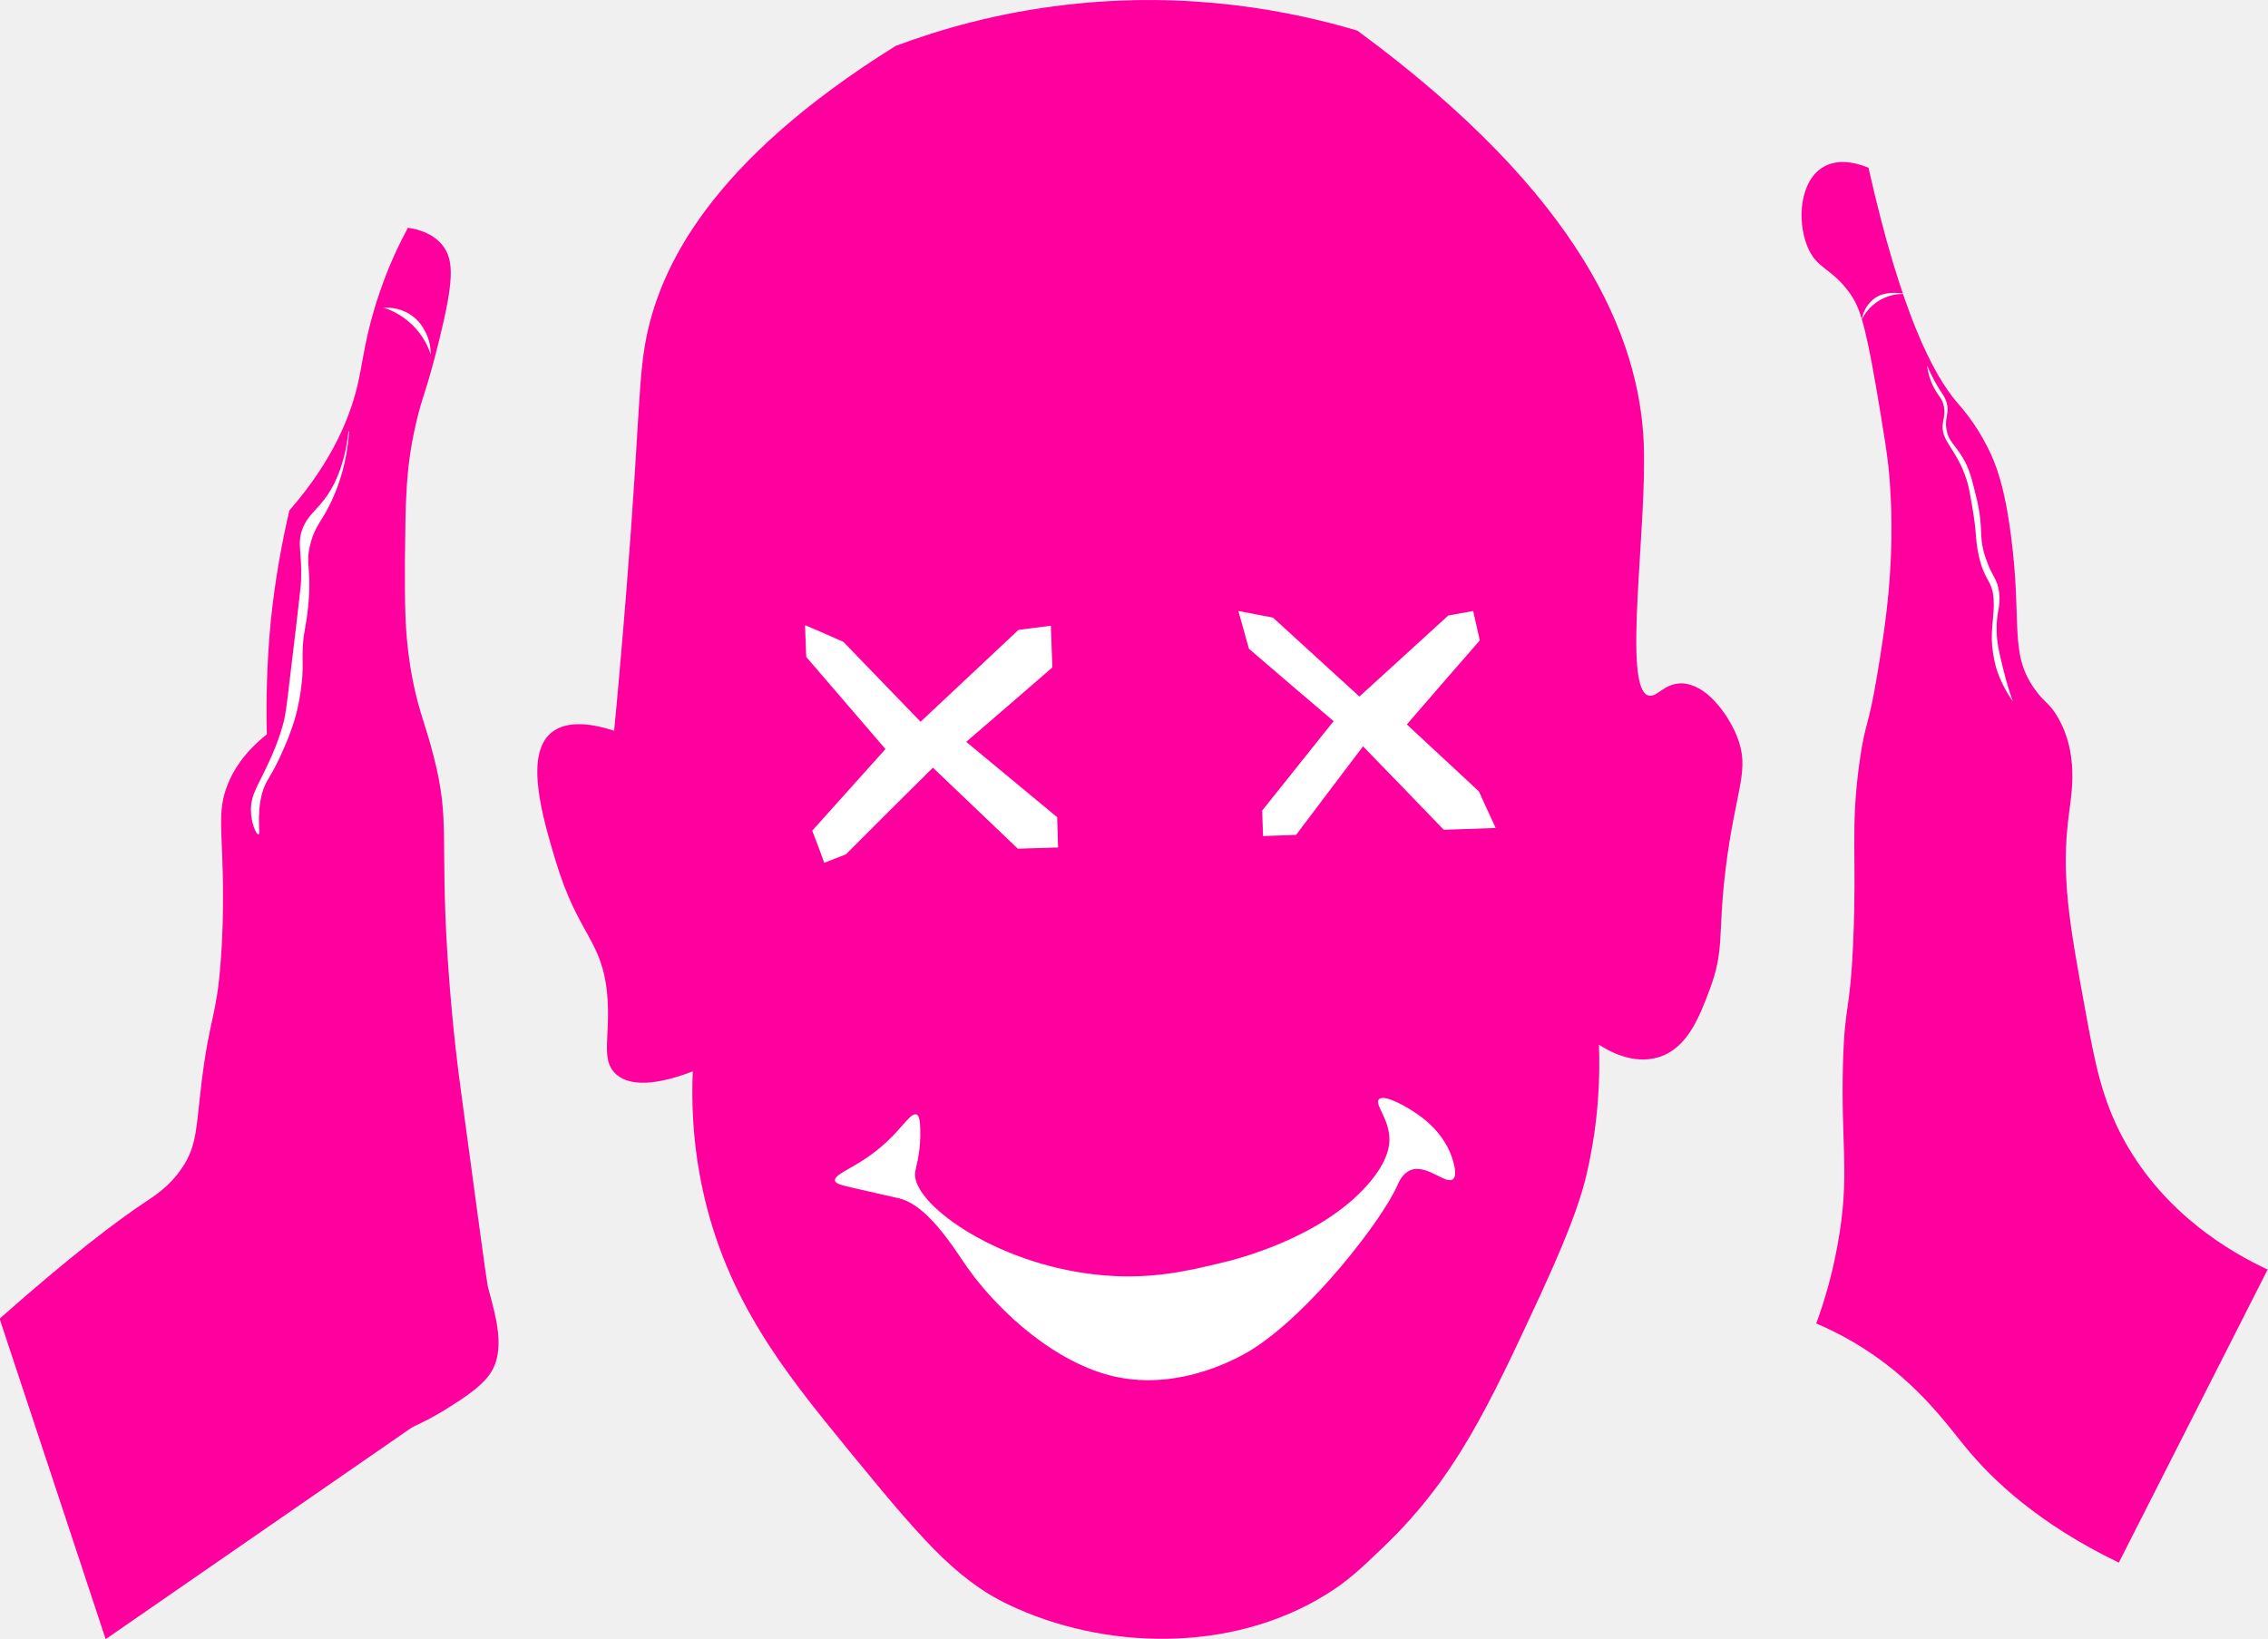
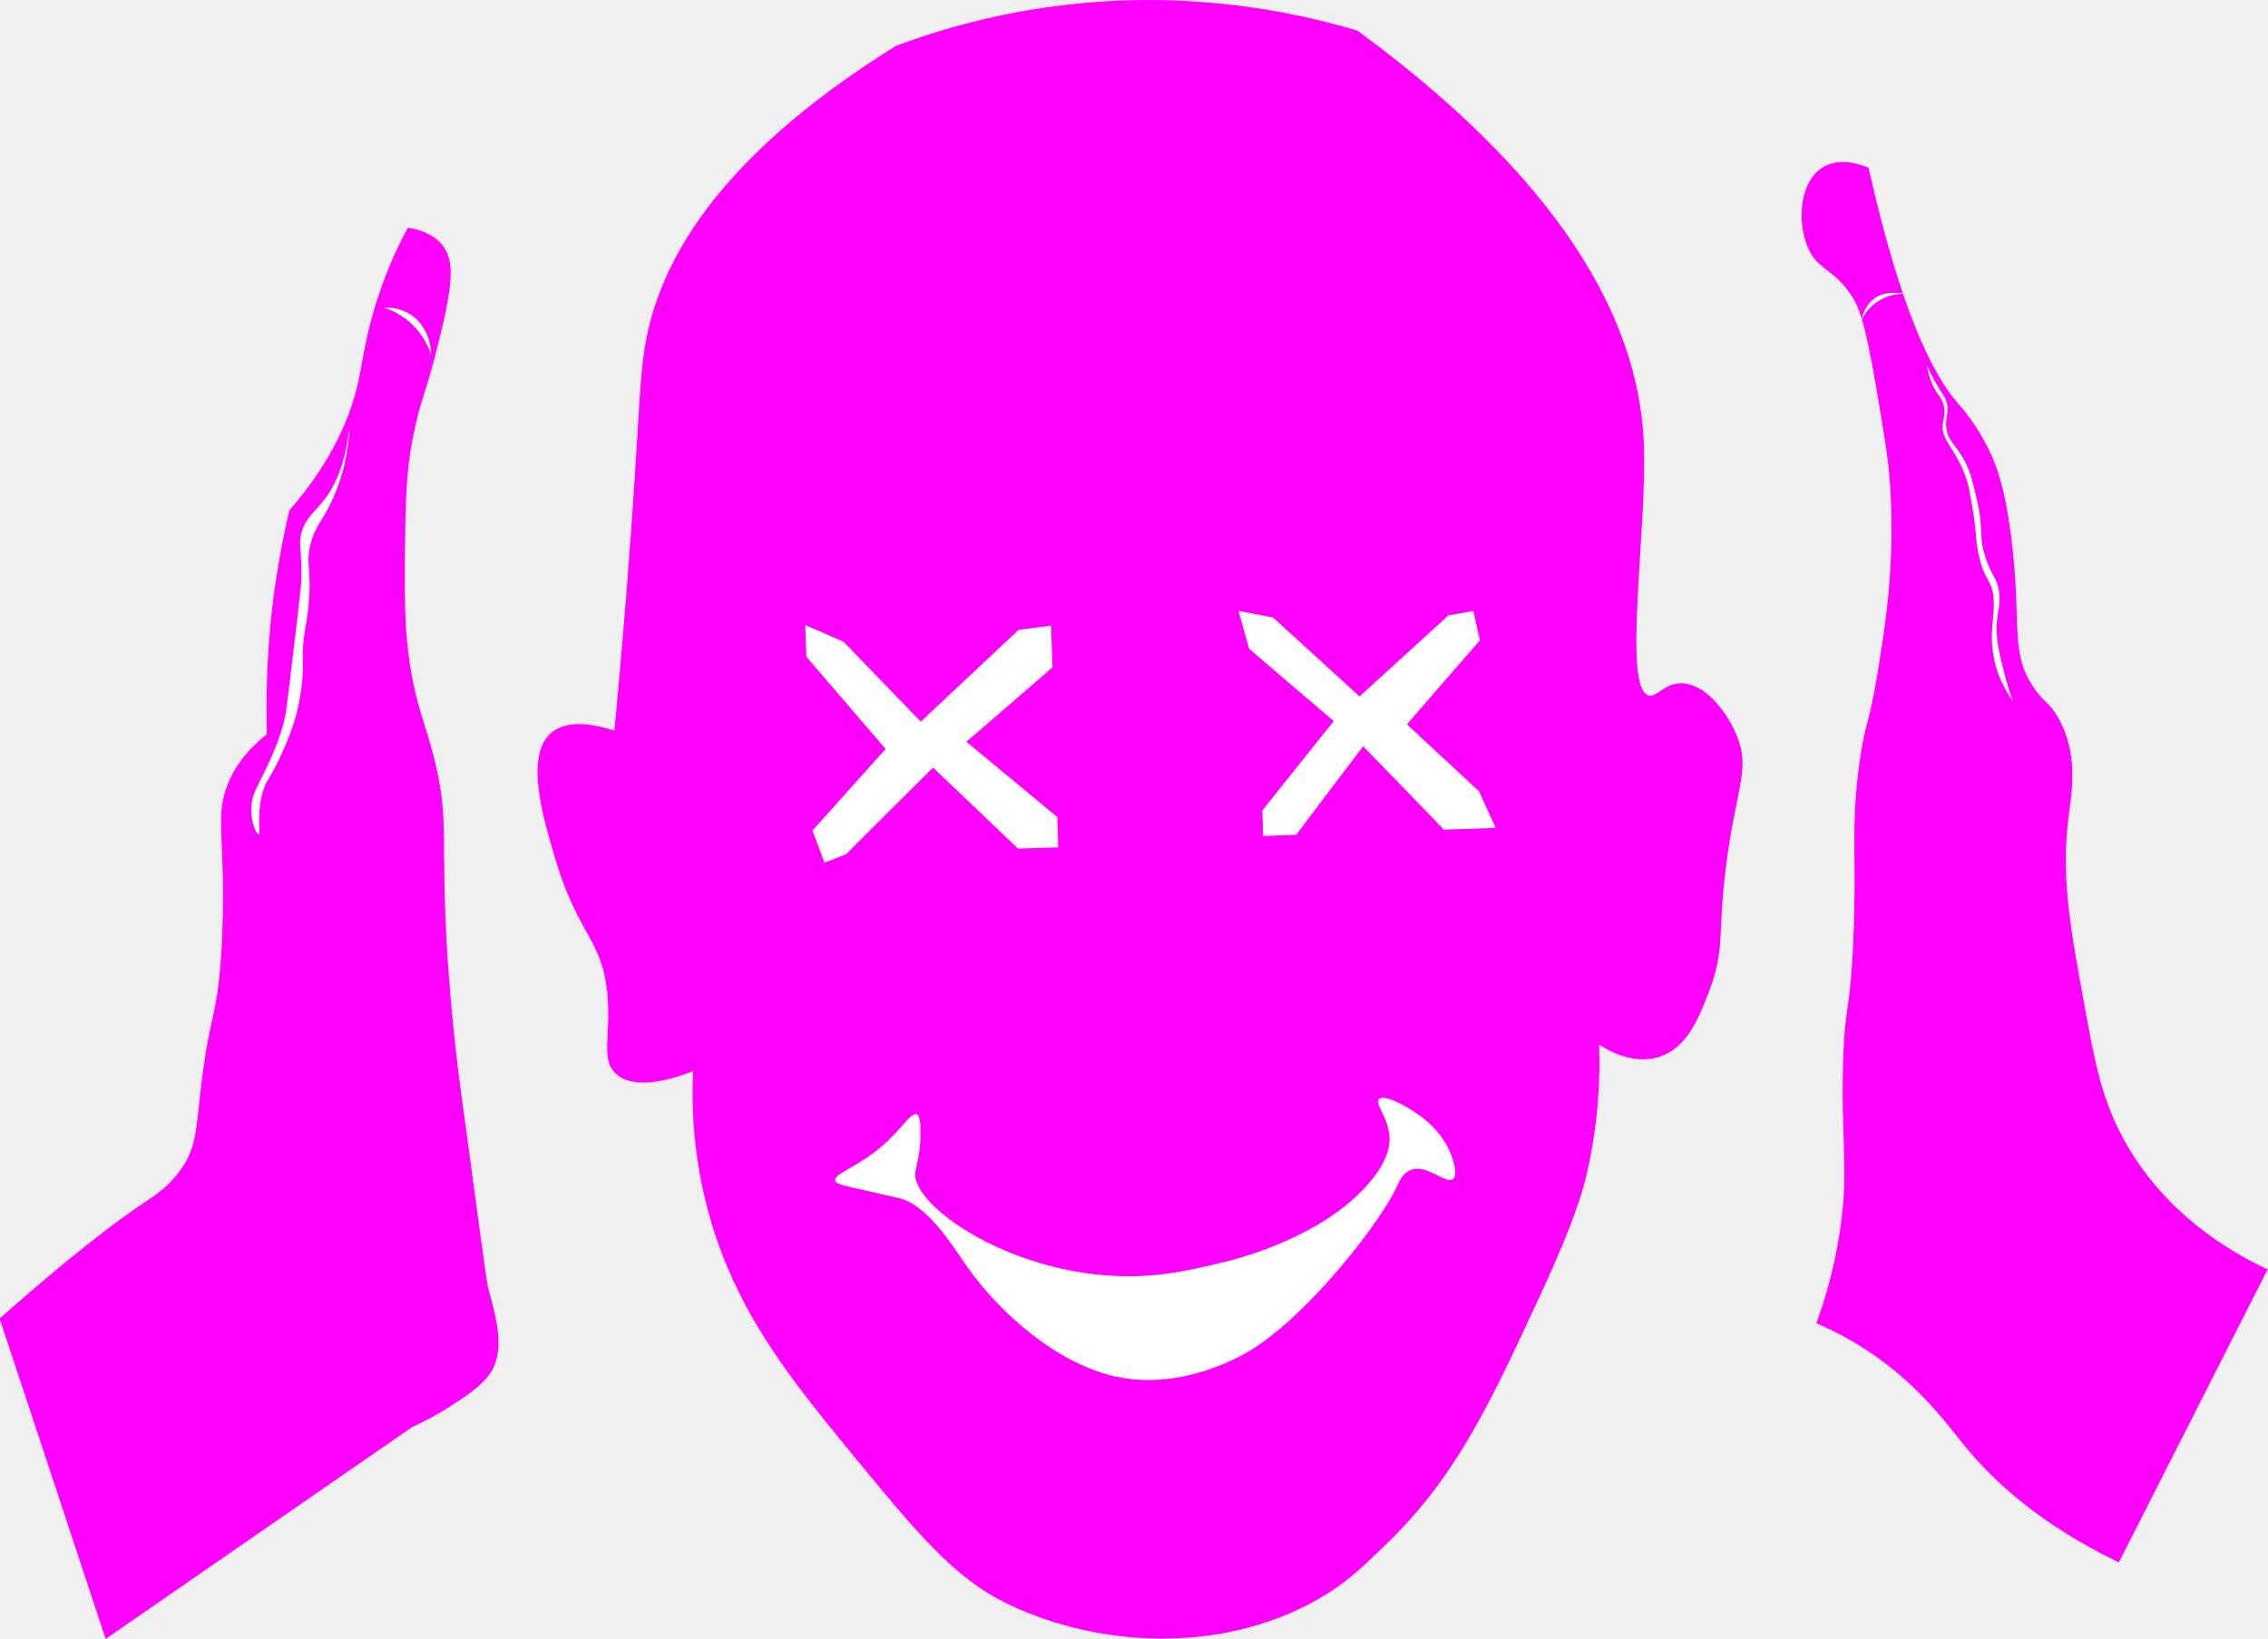
- <svg xmlns="http://www.w3.org/2000/svg" id="Layer_2" data-name="Layer 2" viewBox="0 0 75.56 54.61">
+ <svg xmlns="http://www.w3.org/2000/svg" id="Layer_2" data-name="Layer 2" viewBox="0 0 75.57 54.62">
  <defs>
    <style>
      .cls-1 {
-         fill: #fff;
+         fill: #f0f;
      }

      .cls-2 {
-         fill: #ff009e;
+         fill: #fff;
      }
    </style>
  </defs>
-   <g id="Layer_12" data-name="Layer 12">
-     <path class="cls-2" d="M29.84,1.53c-6.13,3.82-7.9,7.36-8.35,9.95-.26,1.51-.19,3.39-.83,10.69-.08.92-.15,1.68-.2,2.18-.61-.2-1.54-.4-2.1.07-.9.76-.27,2.85.14,4.23.77,2.56,1.56,2.64,1.73,4.5.12,1.38-.24,2.16.29,2.64.58.53,1.73.23,2.56-.09-.04.94-.02,2.32.33,3.94.79,3.66,2.74,6.09,4.76,8.56,2.41,2.94,3.61,4.4,5.43,5.27,3.14,1.5,7.39,1.65,10.6-.35.74-.46,1.17-.88,1.92-1.6,2.36-2.27,3.45-4.59,5.24-8.46,1.1-2.39,1.37-3.37,1.51-3.98.4-1.74.44-3.24.4-4.27.29.19,1.12.68,1.98.42.96-.29,1.36-1.33,1.7-2.23.52-1.38.27-1.84.54-4.04.33-2.71.85-3.29.36-4.47-.32-.75-1.02-1.7-1.83-1.72-.58,0-.81.47-1.09.41-.9-.21-.04-5.62-.17-8.46-.16-3.46-2.03-8.18-9.54-13.7-2.15-.64-5.56-1.34-9.7-.86-2.27.26-4.18.81-5.68,1.37Z" />
-     <path class="cls-1" d="M30.54,37.14c-.19-.08-.44.39-1,.91-.92.86-1.78,1.04-1.72,1.3.02.1.24.15.68.25.87.2,1.31.3,1.36.31,1,.17,1.87,1.61,2.35,2.3,1.09,1.55,3,3.23,4.93,3.66,2.23.5,4.24-.7,4.52-.87,1.98-1.22,4.38-4.34,4.89-5.49.05-.12.17-.41.45-.52.54-.21,1.17.5,1.41.3.14-.12.04-.47-.02-.67-.05-.16-.28-.89-1.19-1.51-.35-.24-1.08-.66-1.26-.48-.16.17.34.63.35,1.33,0,.18-.02.72-.73,1.52-1.55,1.77-4.35,2.48-4.83,2.59-1.15.28-2.47.6-4.23.4-3.39-.37-6.17-2.41-6.01-3.42.02-.15.16-.56.17-1.2,0-.35,0-.66-.13-.72Z" />
-     <path class="cls-1" d="M26.84,20.84c.42.18.84.36,1.26.55.86.89,1.71,1.77,2.57,2.66,1.09-1.02,2.17-2.04,3.26-3.06.36-.05.72-.09,1.08-.14l.05,1.39c-.96.83-1.91,1.66-2.87,2.48,1.01.84,2.02,1.67,3.03,2.51l.03,1.01-1.34.04c-.94-.9-1.89-1.8-2.83-2.7-.97.96-1.94,1.93-2.9,2.89-.24.09-.48.19-.72.28-.13-.36-.26-.72-.4-1.07.81-.91,1.63-1.81,2.44-2.72-.88-1.02-1.76-2.05-2.64-3.07l-.04-1.05Z" />
-     <path class="cls-1" d="M41.26,20.36l1.15.22c.96.88,1.92,1.75,2.88,2.63.99-.9,1.97-1.8,2.96-2.7.28-.05.55-.1.83-.15l.22.98c-.81.93-1.62,1.86-2.43,2.8.8.74,1.6,1.49,2.4,2.23.19.41.37.82.56,1.22l-1.73.06c-.9-.93-1.79-1.86-2.69-2.78-.74.98-1.49,1.96-2.23,2.95l-1.1.04-.03-.85c.79-.99,1.59-1.99,2.38-2.98-.94-.8-1.88-1.6-2.82-2.41-.12-.42-.23-.83-.35-1.25Z" />
-   </g>
+   <path class="cls-1" d="M29.85,1.53c-6.13,3.82-7.9,7.36-8.35,9.95-.26,1.51-.19,3.39-.83,10.69-.08.92-.15,1.68-.2,2.18-.61-.2-1.54-.4-2.1.07-.9.76-.27,2.85.14,4.23.77,2.56,1.56,2.64,1.73,4.5.12,1.38-.24,2.16.29,2.64.58.53,1.73.23,2.56-.09-.04.94-.02,2.32.33,3.94.79,3.66,2.74,6.09,4.76,8.56,2.41,2.94,3.61,4.4,5.43,5.27,3.14,1.5,7.39,1.65,10.6-.35.74-.46,1.17-.88,1.92-1.6,2.36-2.27,3.45-4.59,5.24-8.46,1.1-2.39,1.37-3.37,1.51-3.98.4-1.74.44-3.24.4-4.27.29.19,1.12.68,1.98.42.96-.29,1.36-1.33,1.7-2.23.52-1.38.27-1.84.54-4.04.33-2.71.85-3.29.36-4.47-.32-.75-1.02-1.7-1.83-1.72-.58,0-.81.47-1.09.41-.9-.21-.04-5.62-.17-8.46-.16-3.46-2.03-8.18-9.54-13.7-2.15-.64-5.56-1.34-9.7-.86-2.27.26-4.18.81-5.68,1.37Z" />
+   <path class="cls-2" d="M30.55,37.14c-.19-.08-.44.39-1,.91-.92.86-1.78,1.04-1.72,1.3.02.1.24.15.68.25.87.2,1.31.3,1.36.31,1,.17,1.87,1.61,2.35,2.3,1.09,1.55,3,3.23,4.93,3.66,2.23.5,4.24-.7,4.52-.87,1.98-1.22,4.38-4.34,4.89-5.49.05-.12.17-.41.45-.52.54-.21,1.17.5,1.41.3.14-.12.04-.47-.02-.67-.05-.16-.28-.89-1.19-1.51-.35-.24-1.08-.66-1.26-.48-.16.17.34.63.35,1.33,0,.18-.02.72-.73,1.52-1.55,1.77-4.35,2.48-4.83,2.59-1.15.28-2.47.6-4.23.4-3.39-.37-6.17-2.41-6.01-3.42.02-.15.16-.56.17-1.2,0-.35,0-.66-.13-.72h0Z" />
+   <path class="cls-2" d="M26.85,20.84c.42.18.84.36,1.26.55.86.89,1.71,1.77,2.57,2.66,1.09-1.02,2.17-2.04,3.26-3.06.36-.05.72-.09,1.08-.14l.05,1.39c-.96.83-1.91,1.66-2.87,2.48,1.01.84,2.02,1.67,3.03,2.51l.03,1.01-1.34.04c-.94-.9-1.89-1.8-2.83-2.7-.97.96-1.94,1.93-2.9,2.89-.24.09-.48.19-.72.28-.13-.36-.26-.72-.4-1.07.81-.91,1.63-1.81,2.44-2.72-.88-1.02-1.76-2.05-2.64-3.07l-.04-1.05h.02Z" />
+   <path class="cls-2" d="M41.27,20.36l1.15.22c.96.88,1.92,1.75,2.88,2.63.99-.9,1.97-1.8,2.96-2.7.28-.05.55-.1.83-.15l.22.98c-.81.93-1.62,1.86-2.43,2.8.8.74,1.6,1.49,2.4,2.23.19.41.37.82.56,1.22l-1.73.06c-.9-.93-1.79-1.86-2.69-2.78-.74.98-1.49,1.96-2.23,2.95l-1.1.04-.03-.85c.79-.99,1.59-1.99,2.38-2.98-.94-.8-1.88-1.6-2.82-2.41-.12-.42-.23-.83-.35-1.25h0Z" />
  <g id="Layer_14_copy" data-name="Layer 14 copy">
-     <path class="cls-2" d="M75.56,42.31c-1.29-.6-3.42-1.86-4.77-4.27-.77-1.39-1-2.65-1.31-4.34-.53-2.89-.83-4.52-.55-6.59.09-.7.33-2.01-.38-3.22-.28-.48-.42-.45-.75-.91-.88-1.22-.42-2.19-.8-5.11-.22-1.71-.52-2.45-.78-2.96-.41-.82-.88-1.34-1.02-1.5-.8-.94-1.86-2.97-2.95-7.82-.22-.09-.89-.35-1.46-.05-.83.44-.93,1.8-.58,2.66.31.78.79.7,1.41,1.56.3.42.49.87.87,3.06.27,1.6.41,2.4.47,3.24.19,2.65-.14,4.74-.42,6.43-.31,1.86-.39,1.49-.59,2.91-.31,2.26-.08,3.06-.21,6-.11,2.45-.28,1.98-.34,4.04-.07,2.63.2,3.57-.1,5.56-.2,1.35-.54,2.42-.79,3.1.3.13.74.33,1.25.63,2,1.18,3.05,2.67,3.69,3.45.91,1.12,2.45,2.59,5.14,3.89,1.66-3.26,3.31-6.53,4.97-9.79Z" />
-     <path class="cls-1" d="M63.51,9.8c-.06-.01-.68-.15-1.07.15-.13.1-.23.24-.23.24-.12.18-.17.35-.18.45.06-.12.24-.45.64-.66.36-.2.7-.19.84-.18Z" />
-     <path class="cls-1" d="M64.2,12.19c.06.41.2.69.31.87.09.14.19.24.24.43.07.26,0,.45-.02.6-.1.6.45.84.79,1.9.07.21.11.45.19.92.15.86.09.97.19,1.49.2,1.01.48.89.52,1.58.03.52-.1.96-.05,1.54.03.34.11.65.12.68,0,.02.04.13.08.25.07.19.21.52.49.92-.1-.27-.22-.65-.33-1.11-.13-.53-.2-.82-.21-1.22-.02-.68.15-.79.08-1.31-.06-.46-.22-.49-.42-1.06-.3-.82-.06-.96-.34-2.11-.15-.61-.22-.92-.45-1.31-.27-.45-.47-.54-.54-.93-.08-.43.13-.57-.02-.97-.07-.2-.15-.24-.37-.64-.12-.22-.21-.41-.26-.53Z" />
-     <path class="cls-2" d="M0,43.93c2.33-2.06,3.86-3.23,4.92-3.93.24-.16.74-.48,1.15-1.09.5-.75.46-1.32.65-2.88.27-2.16.49-2.13.63-3.95.08-1,.08-1.85.08-2.24,0-2.16-.22-2.77.16-3.71.17-.43.52-1.04,1.3-1.66-.03-1.11,0-2.38.13-3.76.14-1.38.37-2.62.62-3.7,1.49-1.71,2.06-3.21,2.3-4.3.16-.72.24-1.59.69-2.91.32-.96.69-1.71.96-2.21.35.05.84.19,1.15.58.41.51.36,1.26-.11,3.17-.43,1.75-.56,1.83-.78,2.81-.34,1.47-.34,2.59-.36,4.58,0,1.38-.01,2.24.17,3.42.22,1.41.49,1.88.79,3.06.55,2.14.21,2.74.46,6.66.05.71.16,2.39.45,4.51.57,4.24.86,6.36.89,6.48.26.99.64,2.16.04,2.97-.29.39-.83.75-1.31,1.05-.49.32-.93.53-1.25.68-3.4,2.35-6.81,4.71-10.21,7.06-1.18-3.56-2.35-7.12-3.53-10.67Z" />
-     <path class="cls-1" d="M11.63,14.38c-.07,1.02-.33,1.75-.55,2.24-.34.76-.57.85-.74,1.51-.18.71.05.75-.07,2.05-.08.81-.18.9-.19,1.61,0,.37.02.61-.04,1.07-.02.15-.06.51-.18.96-.04.15-.14.52-.4,1.11-.45,1.05-.6,1.01-.74,1.55-.18.74-.03,1.32-.11,1.33-.07,0-.25-.38-.25-.82,0-.54.25-.82.6-1.6.1-.21.33-.72.49-1.33.07-.28.08-.38.27-1.97.09-.76.1-.85.16-1.34.1-.87.15-1.3.15-1.39.04-1.01-.15-1.25.06-1.77.15-.36.35-.51.57-.77.38-.43.81-1.16.95-2.45Z" />
-     <path class="cls-1" d="M12.78,10.25c.14,0,.51-.01.87.22.29.18.43.42.49.53.19.33.21.65.21.81-.07-.21-.23-.61-.61-.98-.37-.36-.75-.51-.96-.58Z" />
+     <path class="cls-1" d="M75.57,42.31c-1.29-.6-3.42-1.86-4.77-4.27-.77-1.39-1-2.65-1.31-4.34-.53-2.89-.83-4.52-.55-6.59.09-.7.33-2.01-.38-3.22-.28-.48-.42-.45-.75-.91-.88-1.22-.42-2.19-.8-5.11-.22-1.71-.52-2.45-.78-2.96-.41-.82-.88-1.34-1.02-1.5-.8-.94-1.86-2.97-2.95-7.82-.22-.09-.89-.35-1.46-.05-.83.44-.93,1.8-.58,2.66.31.78.79.7,1.41,1.56.3.42.49.87.87,3.06.27,1.6.41,2.4.47,3.24.19,2.65-.14,4.74-.42,6.43-.31,1.86-.39,1.49-.59,2.91-.31,2.26-.08,3.06-.21,6-.11,2.45-.28,1.98-.34,4.04-.07,2.63.2,3.57-.1,5.56-.2,1.35-.54,2.42-.79,3.1.3.13.74.33,1.25.63,2,1.18,3.05,2.67,3.69,3.45.91,1.12,2.45,2.59,5.14,3.89,1.66-3.26,3.31-6.53,4.97-9.79v.03Z" />
+     <path class="cls-2" d="M63.52,9.8c-.06-.01-.68-.15-1.07.15-.13.1-.23.24-.23.24-.12.18-.17.35-.18.45.06-.12.24-.45.64-.66.36-.2.7-.19.84-.18Z" />
+     <path class="cls-2" d="M64.21,12.19c.06.41.2.69.31.87.09.14.19.24.24.43.07.26,0,.45-.02.6-.1.6.45.84.79,1.9.07.21.11.45.19.92.15.86.09.97.19,1.49.2,1.01.48.89.52,1.58.03.52-.1.96-.05,1.54.03.34.11.65.12.68,0,.02.04.13.08.25.07.19.21.52.49.92-.1-.27-.22-.65-.33-1.11-.13-.53-.2-.82-.21-1.22-.02-.68.15-.79.08-1.31-.06-.46-.22-.49-.42-1.06-.3-.82-.06-.96-.34-2.11-.15-.61-.22-.92-.45-1.31-.27-.45-.47-.54-.54-.93-.08-.43.13-.57-.02-.97-.07-.2-.15-.24-.37-.64-.12-.22-.21-.41-.26-.53h0Z" />
+     <path class="cls-1" d="M0,43.93c2.33-2.06,3.86-3.23,4.92-3.93.24-.16.74-.48,1.15-1.09.5-.75.46-1.32.65-2.88.27-2.16.49-2.13.63-3.95.08-1,.08-1.85.08-2.24,0-2.16-.22-2.77.16-3.71.17-.43.52-1.04,1.3-1.66-.03-1.11,0-2.38.13-3.76.14-1.38.37-2.62.62-3.7,1.49-1.71,2.06-3.21,2.3-4.3.16-.72.24-1.59.69-2.91.32-.96.69-1.71.96-2.21.35.05.84.19,1.15.58.41.51.36,1.26-.11,3.17-.43,1.75-.56,1.83-.78,2.81-.34,1.47-.34,2.59-.36,4.58,0,1.38-.01,2.24.17,3.42.22,1.41.49,1.88.79,3.06.55,2.14.21,2.74.46,6.66.05.71.16,2.39.45,4.51.57,4.24.86,6.36.89,6.48.26.99.64,2.16.04,2.97-.29.39-.83.75-1.31,1.05-.49.32-.93.53-1.25.68-3.4,2.35-6.81,4.71-10.21,7.06-1.18-3.56-2.35-7.12-3.53-10.67v-.02Z" />
+     <path class="cls-2" d="M11.64,14.38c-.07,1.02-.33,1.75-.55,2.24-.34.76-.57.85-.74,1.51-.18.71.05.75-.07,2.05-.08.81-.18.9-.19,1.61,0,.37.02.61-.04,1.07-.02.15-.06.51-.18.96-.04.15-.14.52-.4,1.11-.45,1.05-.6,1.01-.74,1.55-.18.74-.03,1.32-.11,1.33-.07,0-.25-.38-.25-.82,0-.54.25-.82.6-1.6.1-.21.33-.72.49-1.33.07-.28.08-.38.27-1.97.09-.76.1-.85.16-1.34.1-.87.15-1.3.15-1.39.04-1.01-.15-1.25.06-1.77.15-.36.35-.51.57-.77.38-.43.81-1.16.95-2.45h.02Z" />
+     <path class="cls-2" d="M12.79,10.25c.14,0,.51-.01.87.22.29.18.43.42.49.53.19.33.21.65.21.81-.07-.21-.23-.61-.61-.98-.37-.36-.75-.51-.96-.58Z" />
  </g>
</svg>
